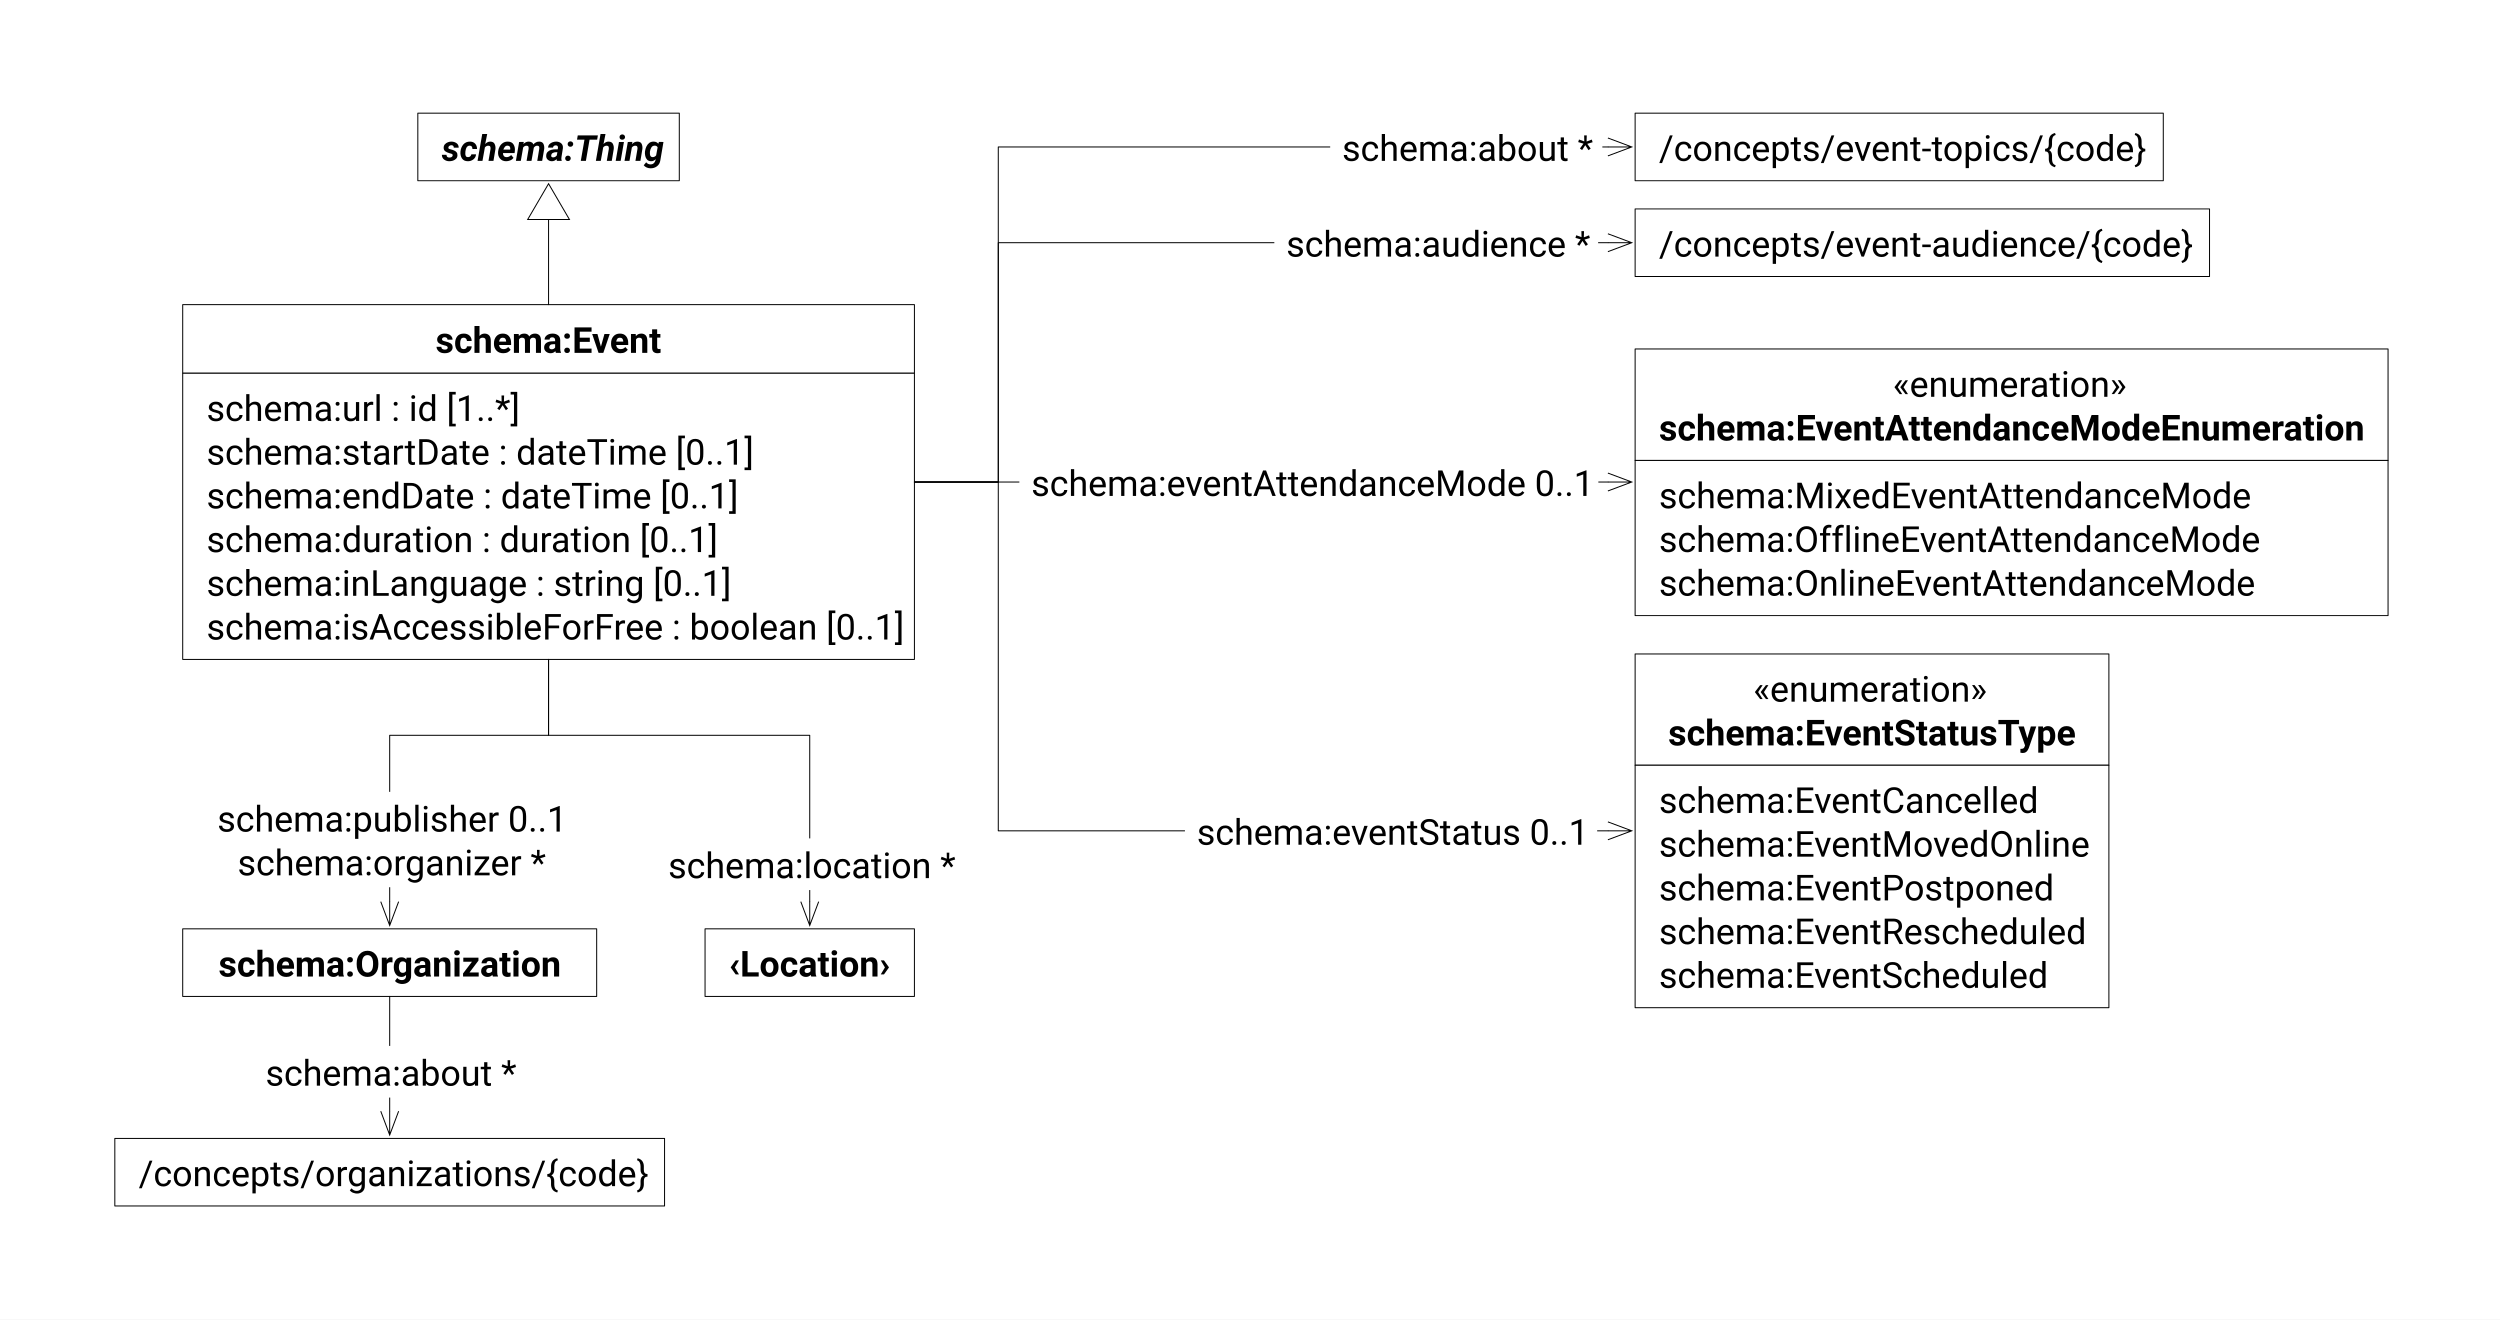
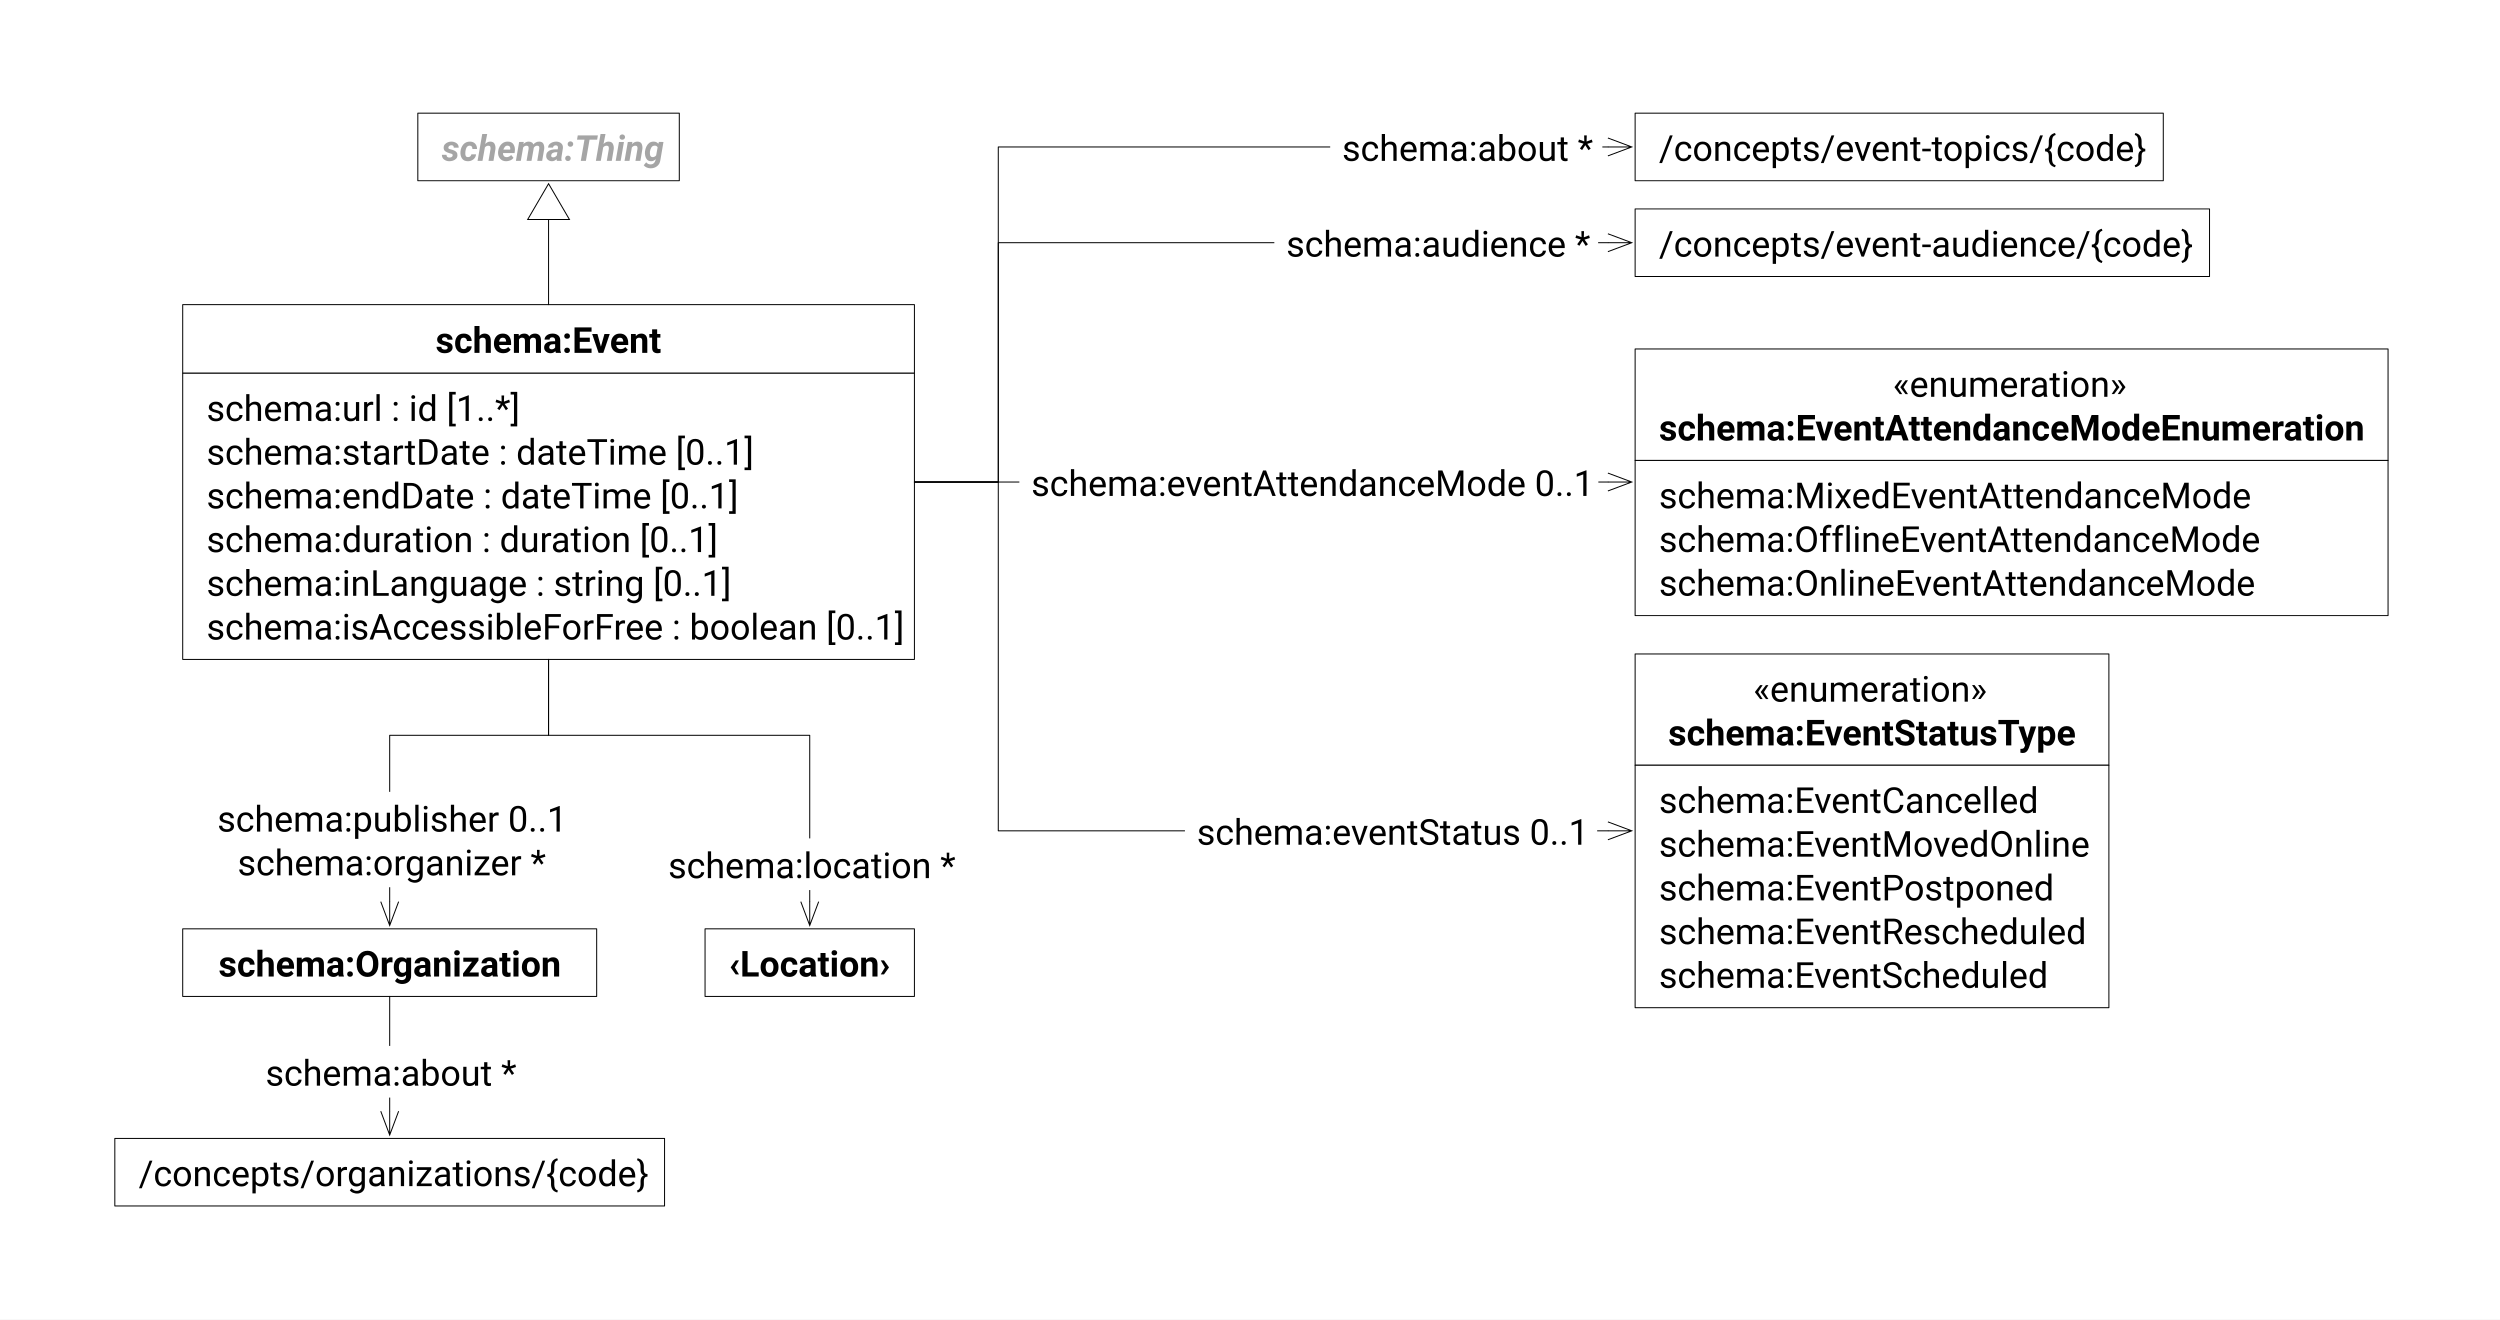
<svg xmlns="http://www.w3.org/2000/svg" xmlns:xlink="http://www.w3.org/1999/xlink" version="1.1" viewBox="66 92 629 332" width="629" height="332">
  <defs>
    <marker orient="auto" overflow="visible" markerUnits="strokeWidth" id="StickArrow_Marker" stroke-linejoin="miter" stroke-miterlimit="10" viewBox="-1 -10 26 20" markerWidth="26" markerHeight="20" color="black">
      <g>
        <path d="M 24 0 L 0 0 M 0 -9 L 24 0 L 0 9" fill="none" stroke="currentColor" stroke-width="1" />
      </g>
    </marker>
    <marker orient="auto" overflow="visible" markerUnits="strokeWidth" id="UMLInheritance_Marker" stroke-linejoin="miter" stroke-miterlimit="10" viewBox="-1 -22 38 44" markerWidth="38" markerHeight="44" color="black">
      <g>
        <path d="M 36 0 L 0 -21 L 0 21 Z" fill="none" stroke="currentColor" stroke-width="1" />
      </g>
    </marker>
  </defs>
-   <g id="events" stroke="none" stroke-opacity="1" stroke-dasharray="none" fill="none" fill-opacity="1">
+   <g id="events" fill="none" fill-opacity="1" stroke="none" stroke-opacity="1" stroke-dasharray="none">
    <rect fill="white" x="66" y="92" width="629" height="332" />
    <g id="events_Layer_1">
      <g id="Group_243">
        <g id="Graphic_245">
          <a xlink:href="https://schema.org/Event">
            <rect x="111.969" y="168.646" width="184.099" height="17.261" fill="white" />
            <rect x="111.969" y="168.646" width="184.099" height="17.261" stroke="black" stroke-linecap="round" stroke-linejoin="round" stroke-width=".25" />
            <text transform="translate(175.5808 171.7762)" fill="black">
              <tspan font-family="Roboto" font-weight="bold" font-size="9" fill="black" x="0" y="9">
                                schema:Event
                            </tspan>
            </text>
          </a>
        </g>
        <g id="Graphic_244">
          <rect x="111.969" y="185.907" width="184.099" height="72" fill="white" />
          <rect x="111.969" y="185.907" width="184.099" height="72" stroke="black" stroke-linecap="round" stroke-linejoin="round" stroke-width=".25" />
          <text transform="translate(117.9685 188.9068)" fill="black">
            <tspan font-family="Roboto" font-size="9" fill="black" x="0" y="9">schema:url : id [1..*]
                        </tspan>
            <tspan font-family="Roboto" font-size="9" fill="black" x="0" y="20">schema:startDate : dateTime
                            [0..1]
                        </tspan>
            <tspan font-family="Roboto" font-size="9" fill="black" x="0" y="31">schema:endDate : dateTime
                            [0..1]
                        </tspan>
            <tspan font-family="Roboto" font-size="9" fill="black" x="0" y="42">schema:duration : duration
                            [0..1]
                        </tspan>
            <tspan font-family="Roboto" font-size="9" fill="black" x="0" y="53">schema:inLanguage : string
                            [0..1]
                        </tspan>
            <tspan font-family="Roboto" font-size="9" fill="black" x="0" y="64">schema:isAccessibleForFree :
                            boolean [0..1]
                        </tspan>
          </text>
        </g>
      </g>
      <g id="Group_241">
        <g id="Graphic_242">
          <a xlink:href="things.svg">
            <rect x="243.391" y="325.701" width="52.676" height="17" fill="white" />
            <rect x="243.391" y="325.701" width="52.676" height="17" stroke="black" stroke-linecap="round" stroke-linejoin="round" stroke-width=".25" />
            <text transform="translate(249.3914 328.7008)" fill="black">
              <tspan font-family="Roboto" font-weight="bold" font-size="9" fill="black" x="0" y="9">
                                ‹Location›
                            </tspan>
            </text>
          </a>
        </g>
      </g>
      <g id="Line_240">
        <path d="M 204.018 257.907 L 204.018 277.007 L 269.729 277.007 L 269.729 318.851" marker-end="url(#StickArrow_Marker)" stroke="black" stroke-linecap="round" stroke-linejoin="round" stroke-width=".25" />
      </g>
      <g id="Graphic_239">
        <rect x="231.116" y="302.938" width="77.227" height="13" fill="white" />
        <text transform="translate(234.116 303.9377)" fill="black">
          <tspan font-family="Roboto" font-size="9" fill="black" x="0" y="9">schema:location *</tspan>
        </text>
      </g>
      <g id="Group_237">
        <g id="Graphic_238">
          <a xlink:href="things.svg">
            <rect x="171.125" y="120.472" width="65.785" height="17" fill="white" />
            <rect x="171.125" y="120.472" width="65.785" height="17" stroke="black" stroke-linecap="round" stroke-linejoin="round" stroke-width=".25" />
-             <text transform="translate(177.1255 123.4724)" fill="black">
-               <tspan font-family="Roboto" font-style="italic" font-weight="bold" font-size="9" fill="black" x="0" y="9">schema:Thing
+             <text transform="translate(177.1255 123.4724)" fill="#a5a5a5">
+               <tspan font-family="Roboto" font-style="italic" font-weight="bold" font-size="9" fill="#a5a5a5" x="0" y="9">schema:Thing
                            </tspan>
            </text>
          </a>
        </g>
      </g>
      <g id="Group_234">
        <g id="Graphic_236">
          <a xlink:href="https://schema.org/EventStatusType">
            <rect x="477.397" y="256.535" width="119.2" height="28" fill="white" />
            <rect x="477.397" y="256.535" width="119.2" height="28" stroke="black" stroke-linecap="round" stroke-linejoin="round" stroke-width=".25" />
            <text transform="translate(485.7104 259.5354)" fill="black">
              <tspan font-family="Roboto" font-size="9" fill="black" x="21.412" y="9">«enumeration»
                            </tspan>
              <tspan font-family="Roboto" font-weight="bold" font-size="9" fill="black" x="0" y="20">
                                schema:EventStatusType
                            </tspan>
            </text>
          </a>
        </g>
        <g id="Graphic_235">
          <rect x="477.397" y="284.535" width="119.2" height="61" fill="white" />
          <rect x="477.397" y="284.535" width="119.2" height="61" stroke="black" stroke-linecap="round" stroke-linejoin="round" stroke-width=".25" />
          <text transform="translate(483.3967 287.5354)" fill="black">
            <tspan font-family="Roboto" font-size="9" fill="black" x="0" y="9">schema:EventCancelled</tspan>
            <tspan font-family="Roboto" font-size="9" fill="black" x="0" y="20">schema:EventMovedOnline
                        </tspan>
            <tspan font-family="Roboto" font-size="9" fill="black" x="0" y="31">schema:EventPostponed
                        </tspan>
            <tspan font-family="Roboto" font-size="9" fill="black" x="0" y="42">schema:EventRescheduled
                        </tspan>
            <tspan font-family="Roboto" font-size="9" fill="black" x="0" y="53">schema:EventScheduled
                        </tspan>
          </text>
        </g>
      </g>
      <g id="Line_233">
        <path d="M 296.067 213.276 L 317.167 213.276 L 317.167 301.035 L 470.547 301.035" marker-end="url(#StickArrow_Marker)" stroke="black" stroke-linecap="round" stroke-linejoin="round" stroke-width=".25" />
      </g>
      <g id="Graphic_232">
        <rect x="364.134" y="294.535" width="103.712" height="13" fill="white" />
        <text transform="translate(367.1342 295.5354)" fill="black">
          <tspan font-family="Roboto" font-size="9" fill="black" x="0" y="9">schema:eventStatus 0..1</tspan>
        </text>
      </g>
      <g id="Line_231">
        <line x1="204.018" y1="168.646" x2="204.018" y2="147.222" marker-end="url(#UMLInheritance_Marker)" stroke="black" stroke-linecap="round" stroke-linejoin="round" stroke-width=".25" />
      </g>
      <g id="Group_229">
        <g id="Graphic_230">
          <a xlink:href="things.svg">
            <rect x="111.969" y="325.701" width="104.155" height="17" fill="white" />
            <rect x="111.969" y="325.701" width="104.155" height="17" stroke="black" stroke-linecap="round" stroke-linejoin="round" stroke-width=".25" />
            <text transform="translate(120.9685 328.7008)" fill="black">
              <tspan font-family="Roboto" font-weight="bold" font-size="9" fill="black" x="0" y="9">
                                schema:Organization
                            </tspan>
            </text>
          </a>
        </g>
      </g>
      <g id="Line_228">
        <path d="M 204.018 257.907 L 204.018 277.007 L 164.046 277.007 L 164.046 318.851" marker-end="url(#StickArrow_Marker)" stroke="black" stroke-linecap="round" stroke-linejoin="round" stroke-width=".25" />
      </g>
      <g id="Graphic_227">
        <rect x="117.674" y="291.229" width="92.744" height="24" fill="white" />
        <text transform="translate(120.6741 292.2287)" fill="black">
          <tspan font-family="Roboto" font-size="9" fill="black" x="0" y="9">schema:publisher 0..1</tspan>
          <tspan font-family="Roboto" font-size="9" fill="black" x="5.098" y="20">schema:organizer *
                    </tspan>
        </text>
      </g>
      <g id="Line_226">
        <path d="M 296.067 213.276 L 317.167 213.276 L 317.167 128.972 L 470.547 128.972" marker-end="url(#StickArrow_Marker)" stroke="black" stroke-linecap="round" stroke-linejoin="round" stroke-width=".25" />
      </g>
      <g id="Graphic_225">
        <rect x="400.675" y="122.472" width="68.477" height="13" fill="white" />
        <text transform="translate(403.6751 123.4724)" fill="black">
          <tspan font-family="Roboto" font-size="9" fill="black" x="0" y="9">schema:about *</tspan>
        </text>
      </g>
      <g id="Group_223">
        <g id="Graphic_224">
          <a xlink:href="agents.svg">
            <rect x="477.397" y="120.472" width="132.885" height="17" fill="white" />
            <rect x="477.397" y="120.472" width="132.885" height="17" stroke="black" stroke-linecap="round" stroke-linejoin="round" stroke-width=".25" />
            <text transform="translate(483.3967 123.4724)" fill="black">
              <tspan font-family="Roboto" font-size="9" fill="black" x="0" y="9">
                                /concepts/event-topics/{code}
                            </tspan>
            </text>
          </a>
        </g>
      </g>
      <g id="Line_222">
        <path d="M 296.067 213.276 L 317.167 213.276 L 317.167 153.067 L 470.547 153.067" marker-end="url(#StickArrow_Marker)" stroke="black" stroke-linecap="round" stroke-linejoin="round" stroke-width=".25" />
      </g>
      <g id="Graphic_221">
        <rect x="386.622" y="146.567" width="81.467" height="13" fill="white" />
        <text transform="translate(389.6221 147.5669)" fill="black">
          <tspan font-family="Roboto" font-size="9" fill="black" x="0" y="9">schema:audience *</tspan>
        </text>
      </g>
      <g id="Group_219">
        <g id="Graphic_220">
          <a xlink:href="agents.svg">
            <rect x="477.397" y="144.567" width="144.521" height="17" fill="white" />
            <rect x="477.397" y="144.567" width="144.521" height="17" stroke="black" stroke-linecap="round" stroke-linejoin="round" stroke-width=".25" />
            <text transform="translate(483.3967 147.5669)" fill="black">
              <tspan font-family="Roboto" font-size="9" fill="black" x="0" y="9">
                                /concepts/event-audience/{code}
                            </tspan>
            </text>
          </a>
        </g>
      </g>
      <g id="Group_216">
        <g id="Graphic_218">
          <a xlink:href="https://schema.org/EventAttendanceModeEnumeration">
            <rect x="477.397" y="179.803" width="189.438" height="28.047" fill="white" />
            <rect x="477.397" y="179.803" width="189.438" height="28.047" stroke="black" stroke-linecap="round" stroke-linejoin="round" stroke-width=".25" />
            <text transform="translate(483.3967 182.8268)" fill="black">
              <tspan font-family="Roboto" font-size="9" fill="black" x="58.845" y="9">«enumeration»
                            </tspan>
              <tspan font-family="Roboto" font-weight="bold" font-size="9" fill="black" x="0" y="20">
                                schema:EventAttendanceModeEnumeration
                            </tspan>
            </text>
          </a>
        </g>
        <g id="Graphic_217">
          <rect x="477.397" y="207.85" width="189.438" height="39.034" fill="white" />
          <rect x="477.397" y="207.85" width="189.438" height="39.034" stroke="black" stroke-linecap="round" stroke-linejoin="round" stroke-width=".25" />
          <text transform="translate(483.3967 210.8672)" fill="black">
            <tspan font-family="Roboto" font-size="9" fill="black" x="0" y="9">
                            schema:MixedEventAttendanceMode
                        </tspan>
            <tspan font-family="Roboto" font-size="9" fill="black" x="0" y="20">
                            schema:OfflineEventAttendanceMode
                        </tspan>
            <tspan font-family="Roboto" font-size="9" fill="black" x="0" y="31">
                            schema:OnlineEventAttendanceMode
                        </tspan>
          </text>
        </g>
      </g>
      <g id="Line_215">
        <line x1="296.067" y1="213.276" x2="470.547" y2="213.276" marker-end="url(#StickArrow_Marker)" stroke="black" stroke-linecap="round" stroke-linejoin="round" stroke-width=".25" />
      </g>
      <g id="Graphic_214">
        <rect x="322.468" y="206.776" width="145.676" height="13" fill="white" />
        <text transform="translate(325.4684 207.7762)" fill="black">
          <tspan font-family="Roboto" font-size="9" fill="black" x="0" y="9">schema:eventAttendanceMode 0..1
                    </tspan>
        </text>
      </g>
      <g id="Line_246">
        <line x1="164.046" y1="342.701" x2="164.046" y2="371.575" marker-end="url(#StickArrow_Marker)" stroke="black" stroke-linecap="round" stroke-linejoin="round" stroke-width=".25" />
      </g>
      <g id="Graphic_247">
        <rect x="129.807" y="355.152" width="68.477" height="13" fill="white" />
        <text transform="translate(132.8074 356.1524)" fill="black">
          <tspan font-family="Roboto" font-size="9" fill="black" x="0" y="9">schema:about *</tspan>
        </text>
      </g>
      <g id="Group_248">
        <g id="Graphic_249">
          <a xlink:href="agents.svg">
            <rect x="94.89" y="378.425" width="138.312" height="17" fill="white" />
            <rect x="94.89" y="378.425" width="138.312" height="17" stroke="black" stroke-linecap="round" stroke-linejoin="round" stroke-width=".25" />
            <text transform="translate(100.8899 381.4252)" fill="black">
              <tspan font-family="Roboto" font-size="9" fill="black" x="0" y="9">
                                /concepts/organizations/{code}
                            </tspan>
            </text>
          </a>
        </g>
      </g>
    </g>
  </g>
</svg>
